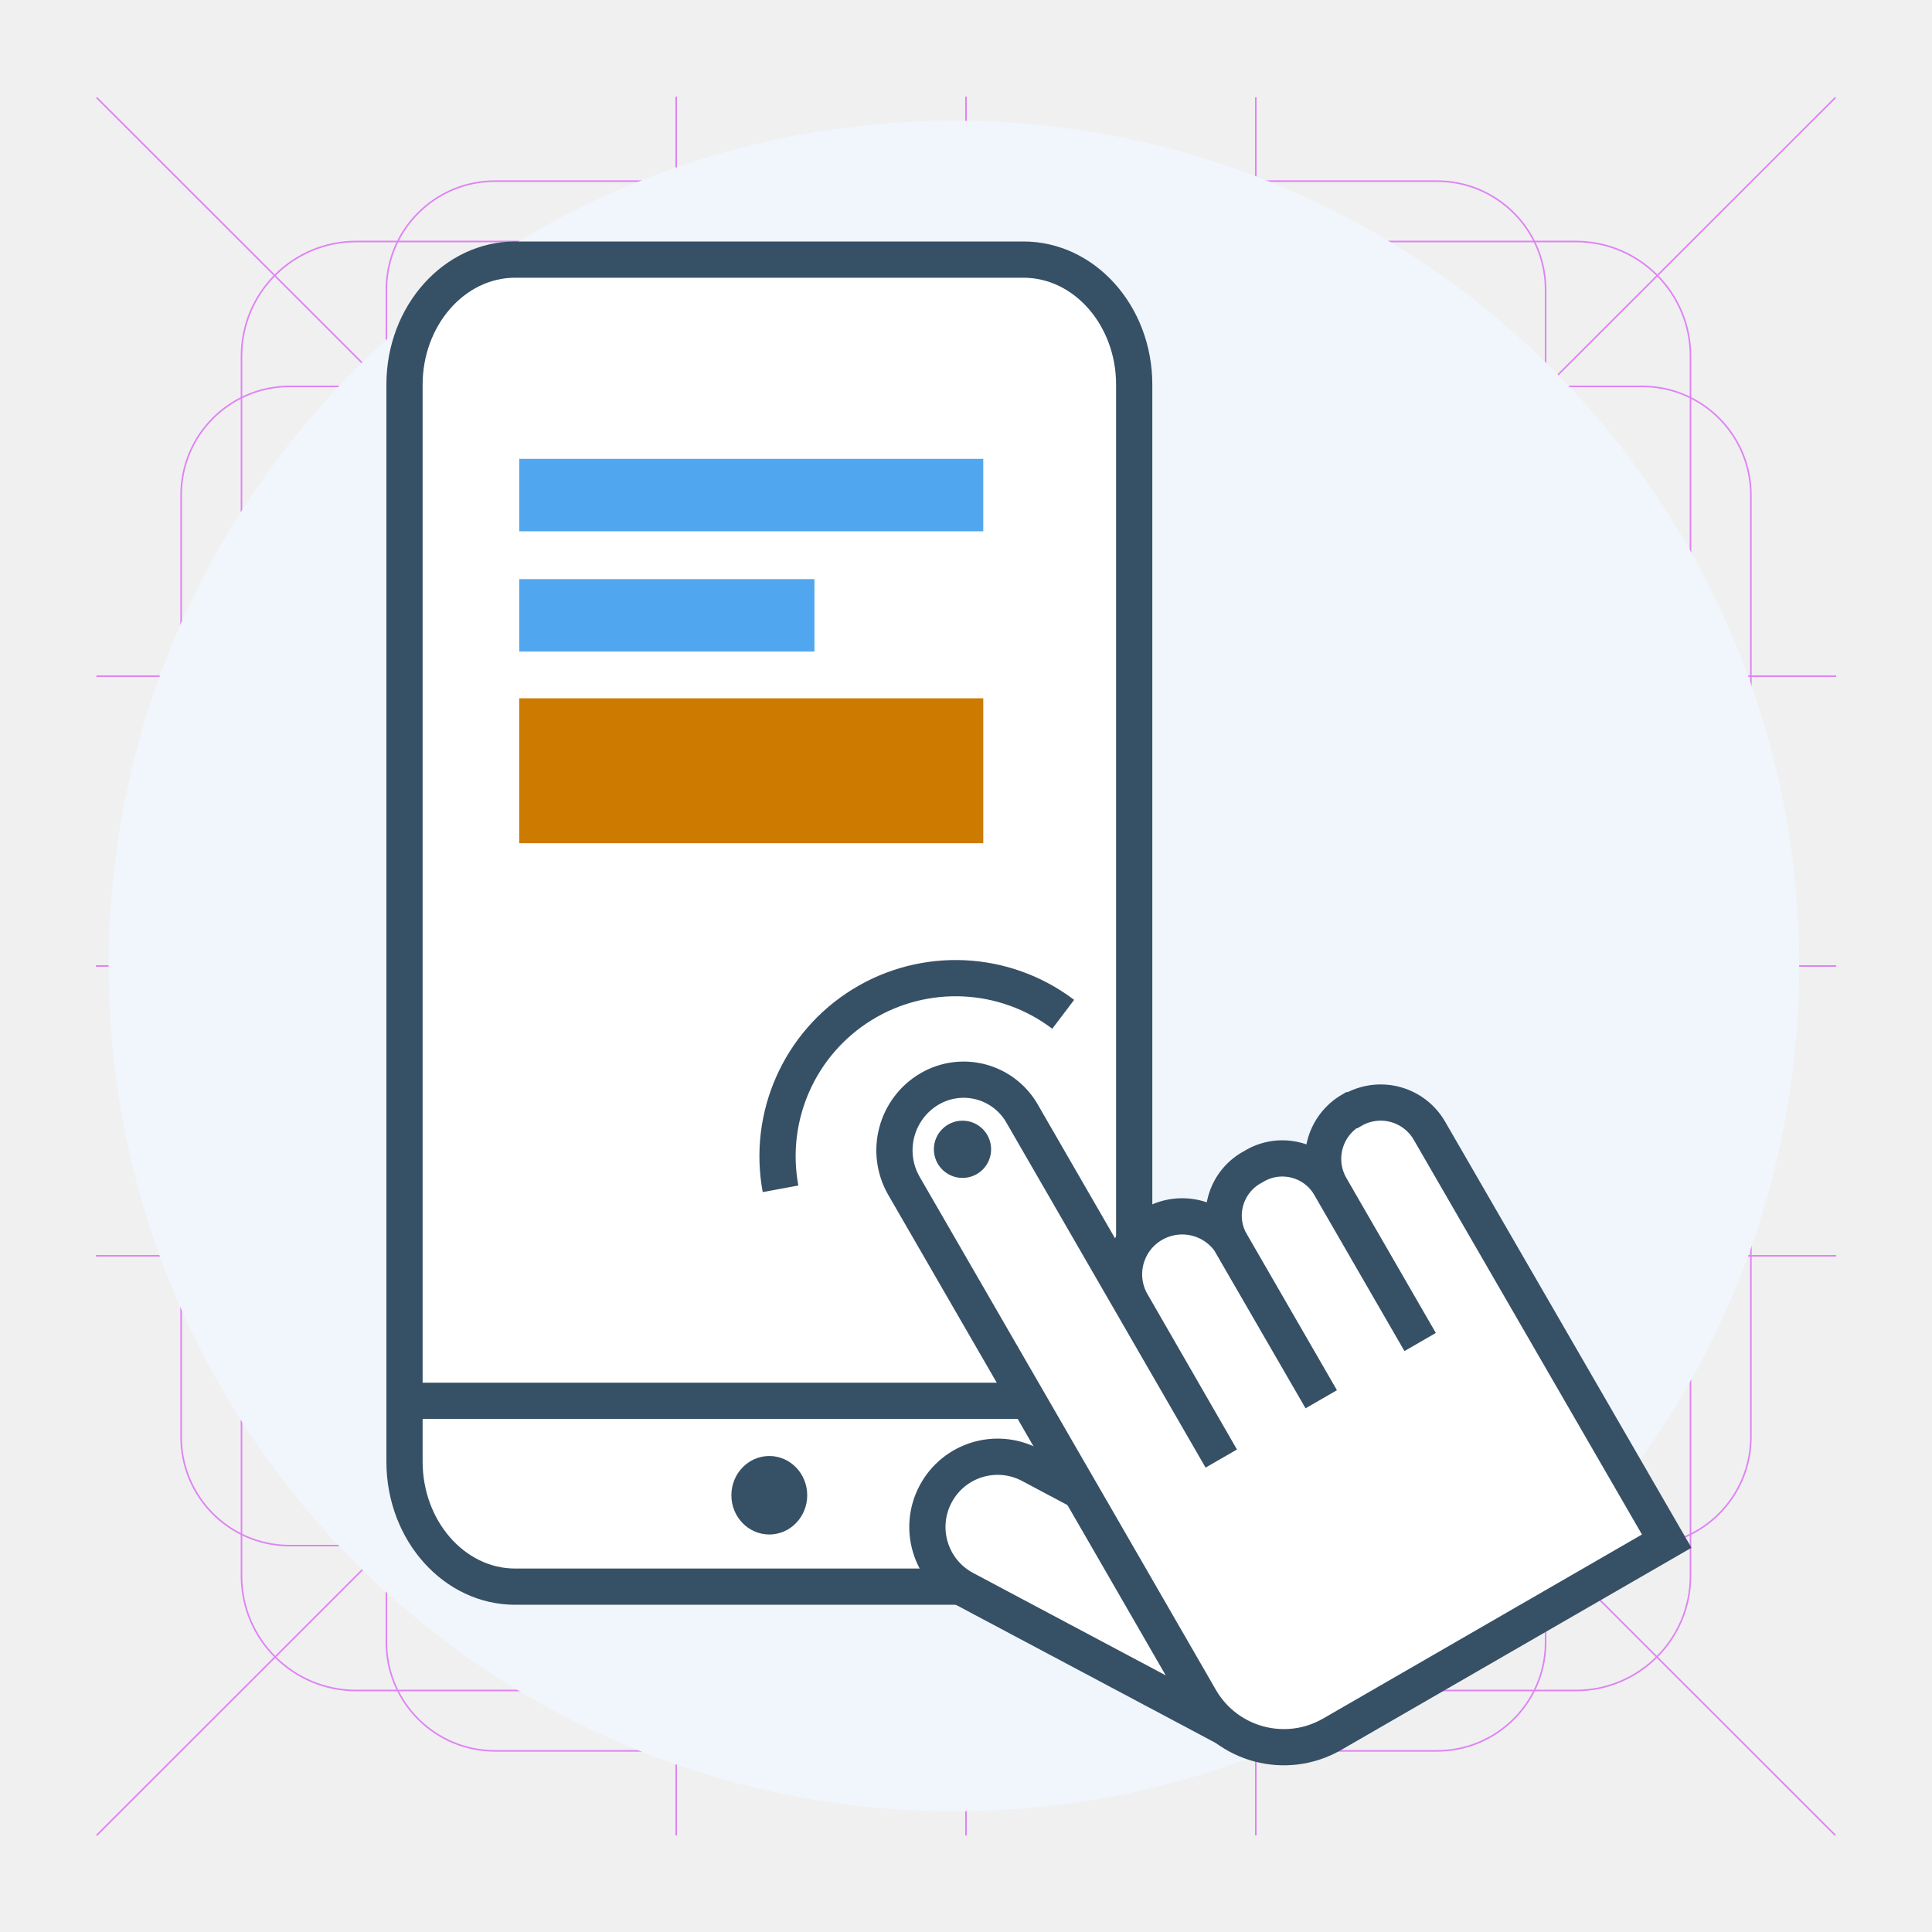
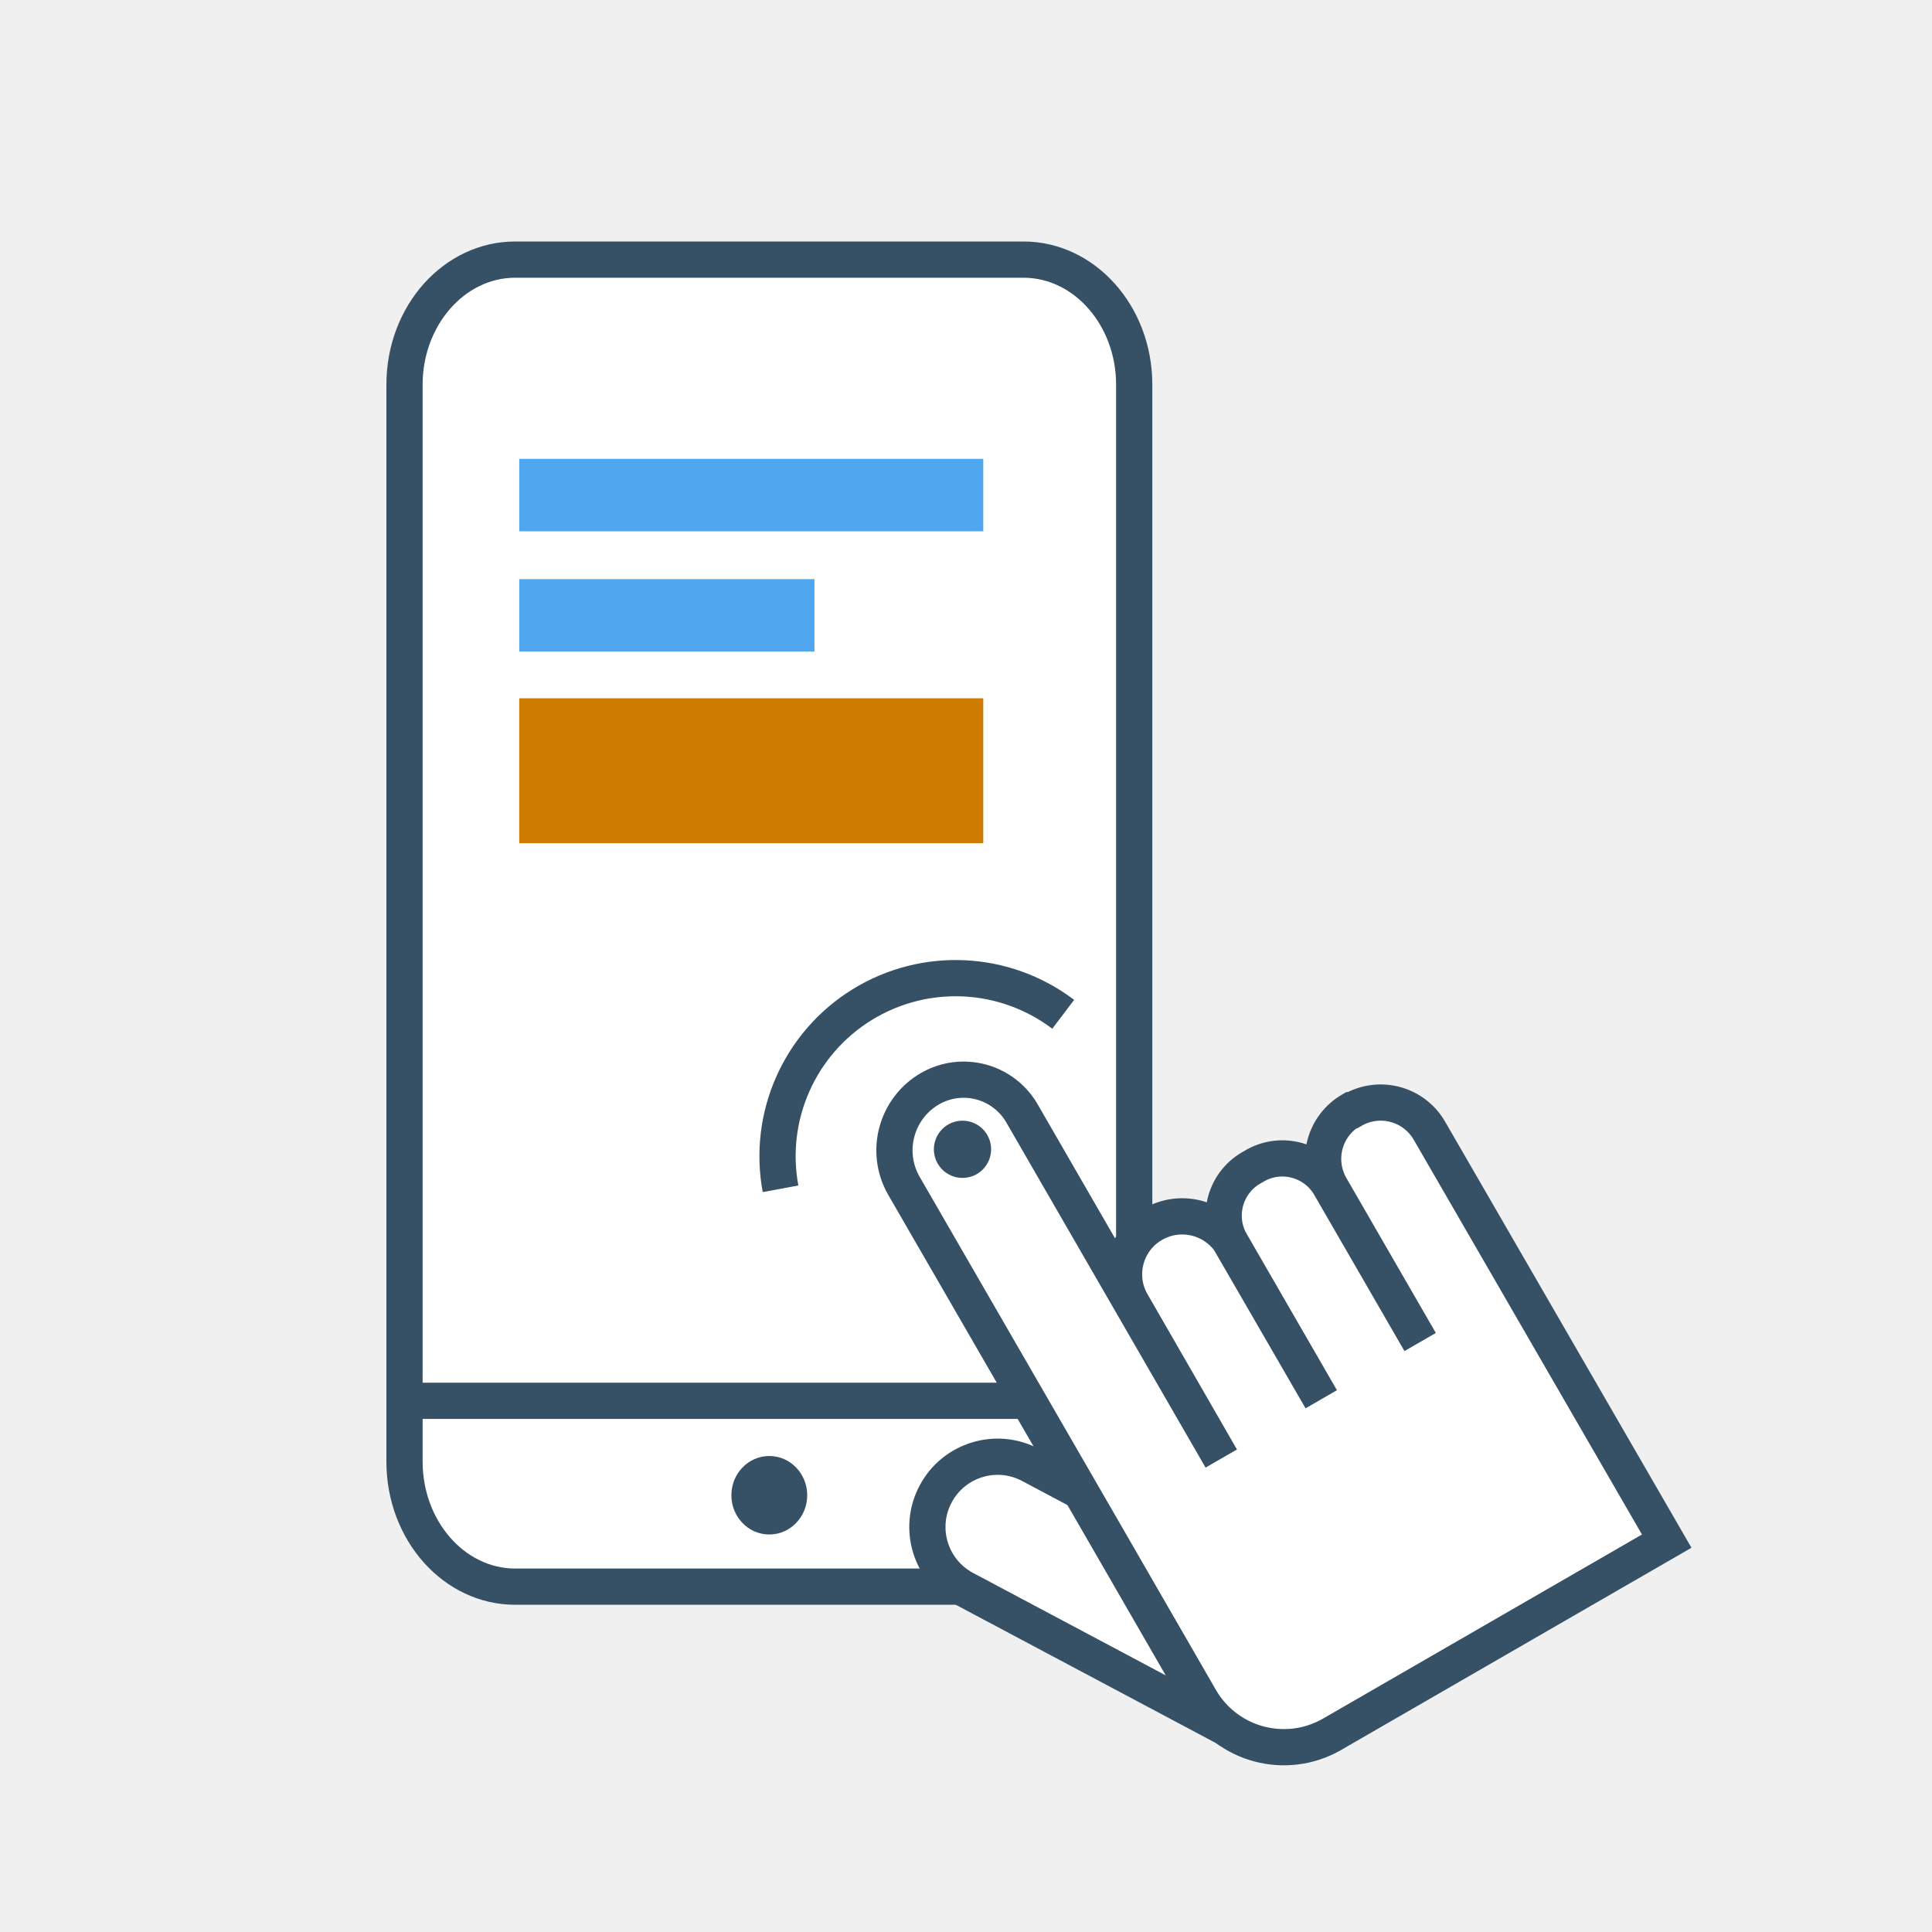
<svg xmlns="http://www.w3.org/2000/svg" viewBox="0 0 160 160">
  <defs>
    <style>.cls-1{opacity:0.5;}.cls-2,.cls-3,.cls-9{fill:none;}.cls-2,.cls-3{stroke:#cd16f9;stroke-width:0.13px;}.cls-3{stroke-linecap:square;}.cls-4{fill:#f0f6fc;}.cls-10,.cls-5{fill:#fff;}.cls-6{fill:#365066;}.cls-7{fill:#50a7ef;}.cls-8{fill:#CC7A00;}.cls-10,.cls-9{stroke:#365066;stroke-miterlimit:10;stroke-width:3px;}</style>
  </defs>
-   <g id="grid">
-     <g id="Keylines" class="cls-1">
-       <path id="NESW" class="cls-2" d="M8,152,152,8.08Z" />
-       <path id="NWSE" class="cls-2" d="M8,8.08,152,152" />
-       <path id="Southern-Tropic" class="cls-3" d="M8,104H152" />
-       <path id="Northern-Tropic" class="cls-3" d="M8.05,56H152" />
-       <path id="Equator" class="cls-3" d="M8,80H152" />
-       <path id="Western-Tropic" class="cls-2" d="M104,152V8.05" />
-       <path id="Eastern-Tropic" class="cls-2" d="M56,152V8" />
-       <path id="Mean" class="cls-2" d="M80,152V8" />
-       <path id="Core" class="cls-2" d="M110,80a30,30,0,1,0-30,30,30,30,0,0,0,30-30Z" />
-       <path id="Circle" class="cls-2" d="M80,145a65,65,0,1,1,65-65,65,65,0,0,1-65,65" />
-       <path id="Square" class="cls-2" d="M130.53,140H29.47A9.5,9.5,0,0,1,20,130.53V29.47A9.5,9.5,0,0,1,29.47,20H130.53A9.5,9.5,0,0,1,140,29.47V130.53a9.5,9.5,0,0,1-9.47,9.47" />
-       <path id="Vertical-Rectangle" class="cls-2" d="M119,145H41a9,9,0,0,1-9-8.86V23.86A9,9,0,0,1,41,15h78a9,9,0,0,1,9,8.86V136.14a9,9,0,0,1-9,8.86" />
-       <path id="Horizontal-Rectangle" class="cls-2" d="M136.14,128H23.86A9,9,0,0,1,15,119V41a9,9,0,0,1,8.86-9H136.14A9,9,0,0,1,145,41v78a9,9,0,0,1-8.86,9" />
-     </g>
-   </g>
-   <g id="circle-2" data-name="circle">
-     <path class="cls-4" d="M79,150A70,70,0,1,0,9,80,70,70,0,0,0,79,150Z" />
-   </g>
-   <g id="linguagg_privacy">
+   <g id="kit_usability_conduci">
    <path class="cls-5" d="M42.66,131.4c-5,0-9.16-4.65-9.16-10.35V31.85c0-5.71,4.11-10.35,9.16-10.35h42.1c5.06,0,9.17,4.64,9.17,10.35v89.2c0,5.7-4.11,10.35-9.17,10.35Z" />
    <path class="cls-6" d="M84.76,23c4.23,0,7.67,4,7.67,8.85v89.2c0,4.88-3.44,8.85-7.67,8.85H42.66c-4.22,0-7.66-4-7.66-8.85V31.85C35,27,38.44,23,42.66,23h42.1m0-3H42.66C36.77,20,32,25.31,32,31.85v89.2c0,6.54,4.77,11.85,10.66,11.85h42.1c5.89,0,10.67-5.31,10.67-11.85V31.85C95.43,25.31,90.65,20,84.76,20Z" />
    <ellipse class="cls-6" cx="63.71" cy="123.83" rx="3.14" ry="3.25" />
    <path class="cls-6" d="M92.69,117.51H34.31a1.51,1.51,0,0,1,0-3H92.69a1.51,1.51,0,0,1,0,3Z" />
    <rect class="cls-7" x="43" y="38" width="38.43" height="6" />
    <rect class="cls-8" x="43" y="57.83" width="38.43" height="12" />
    <rect class="cls-7" x="43" y="47.96" width="24.45" height="6" />
    <path class="cls-9" d="M88.05,84A14.75,14.75,0,0,0,64.64,98.45" />
    <path class="cls-10" d="M85.2,115.61H96.82a0,0,0,0,1,0,0v24.85A5.81,5.81,0,0,1,91,146.26h0a5.81,5.81,0,0,1-5.81-5.81V115.61A0,0,0,0,1,85.2,115.61Z" transform="translate(249.35 112.04) rotate(118)" />
    <path class="cls-5" d="M110.92,99l0,0-.07-.08A.12.12,0,0,1,110.92,99Z" />
    <path class="cls-6" d="M102.71,103.42h0l.08.06A.46.46,0,0,1,102.71,103.42Zm0,0h0l.08.06A.46.46,0,0,1,102.71,103.42Zm0,0h0l.08.06A.46.46,0,0,1,102.71,103.42Zm0,0h0l.08.06A.46.46,0,0,1,102.71,103.42Zm0,0h0l.08.06A.46.46,0,0,1,102.71,103.42Zm0,0h0l.08.06A.46.46,0,0,1,102.71,103.42Zm0,0h0l.08.06A.46.46,0,0,1,102.71,103.42Zm0,0h0l.08.06A.46.46,0,0,1,102.71,103.42Zm0,0h0l.08.06A.46.46,0,0,1,102.71,103.42Zm0,0h0l.08.06A.46.46,0,0,1,102.71,103.42Zm0,0h0l.08.06A.46.46,0,0,1,102.71,103.42ZM110.87,99l.07.08,0,0A.12.12,0,0,0,110.87,99Zm-8.16,4.47h0l.08.06A.46.46,0,0,1,102.71,103.42Zm0,0h0l.08.06A.46.46,0,0,1,102.71,103.42Zm0,0h0l.08.06A.46.46,0,0,1,102.71,103.42Zm0,0h0l.08.06A.46.46,0,0,1,102.71,103.42Zm0,0h0l.08.06A.46.46,0,0,1,102.71,103.42Zm0,0h0l.08.06A.46.46,0,0,1,102.71,103.42Zm0,0h0l.08.06A.46.46,0,0,1,102.71,103.42Z" />
    <path class="cls-6" d="M110.87,99l.07.08,0,0A.12.12,0,0,0,110.87,99Zm0,0,.07.08,0,0A.12.12,0,0,0,110.87,99Zm0,0,.07.08,0,0A.12.12,0,0,0,110.87,99Zm0,0,.07.08,0,0A.12.12,0,0,0,110.87,99Zm0,0,.07.08,0,0A.12.12,0,0,0,110.87,99Zm0,0,.07.08,0,0A.12.12,0,0,0,110.87,99Zm0,0,.07.08,0,0A.12.12,0,0,0,110.87,99Zm0,0,.07.08,0,0A.12.12,0,0,0,110.87,99Zm0,0,.07.08,0,0A.12.12,0,0,0,110.87,99Z" />
    <path class="cls-10" d="M101.14,120.79,84.69,92.3A5.58,5.58,0,0,0,77,90.17a5.9,5.9,0,0,0-2.16,8l16.36,28.32,8.22,14.25a8,8,0,0,0,10.89,2.89l27.72-16L118.39,93.66A4.66,4.66,0,0,0,112,91.94l-.1,0a4.66,4.66,0,0,0-1.69,6.38l7.4,12.82-7.55-13.07a4.56,4.56,0,0,0-6.28-1.44h0a4.57,4.57,0,0,0-2,6,.87.87,0,0,0,.1.19l7.54,13.06L102,103.05c0-.06-.07-.13-.1-.2a4.83,4.83,0,0,0-6.39-1.48l0,0a4.79,4.79,0,0,0-1.84,6.45Z" />
    <circle class="cls-6" cx="79.71" cy="95.18" r="2.37" />
  </g>
</svg>
